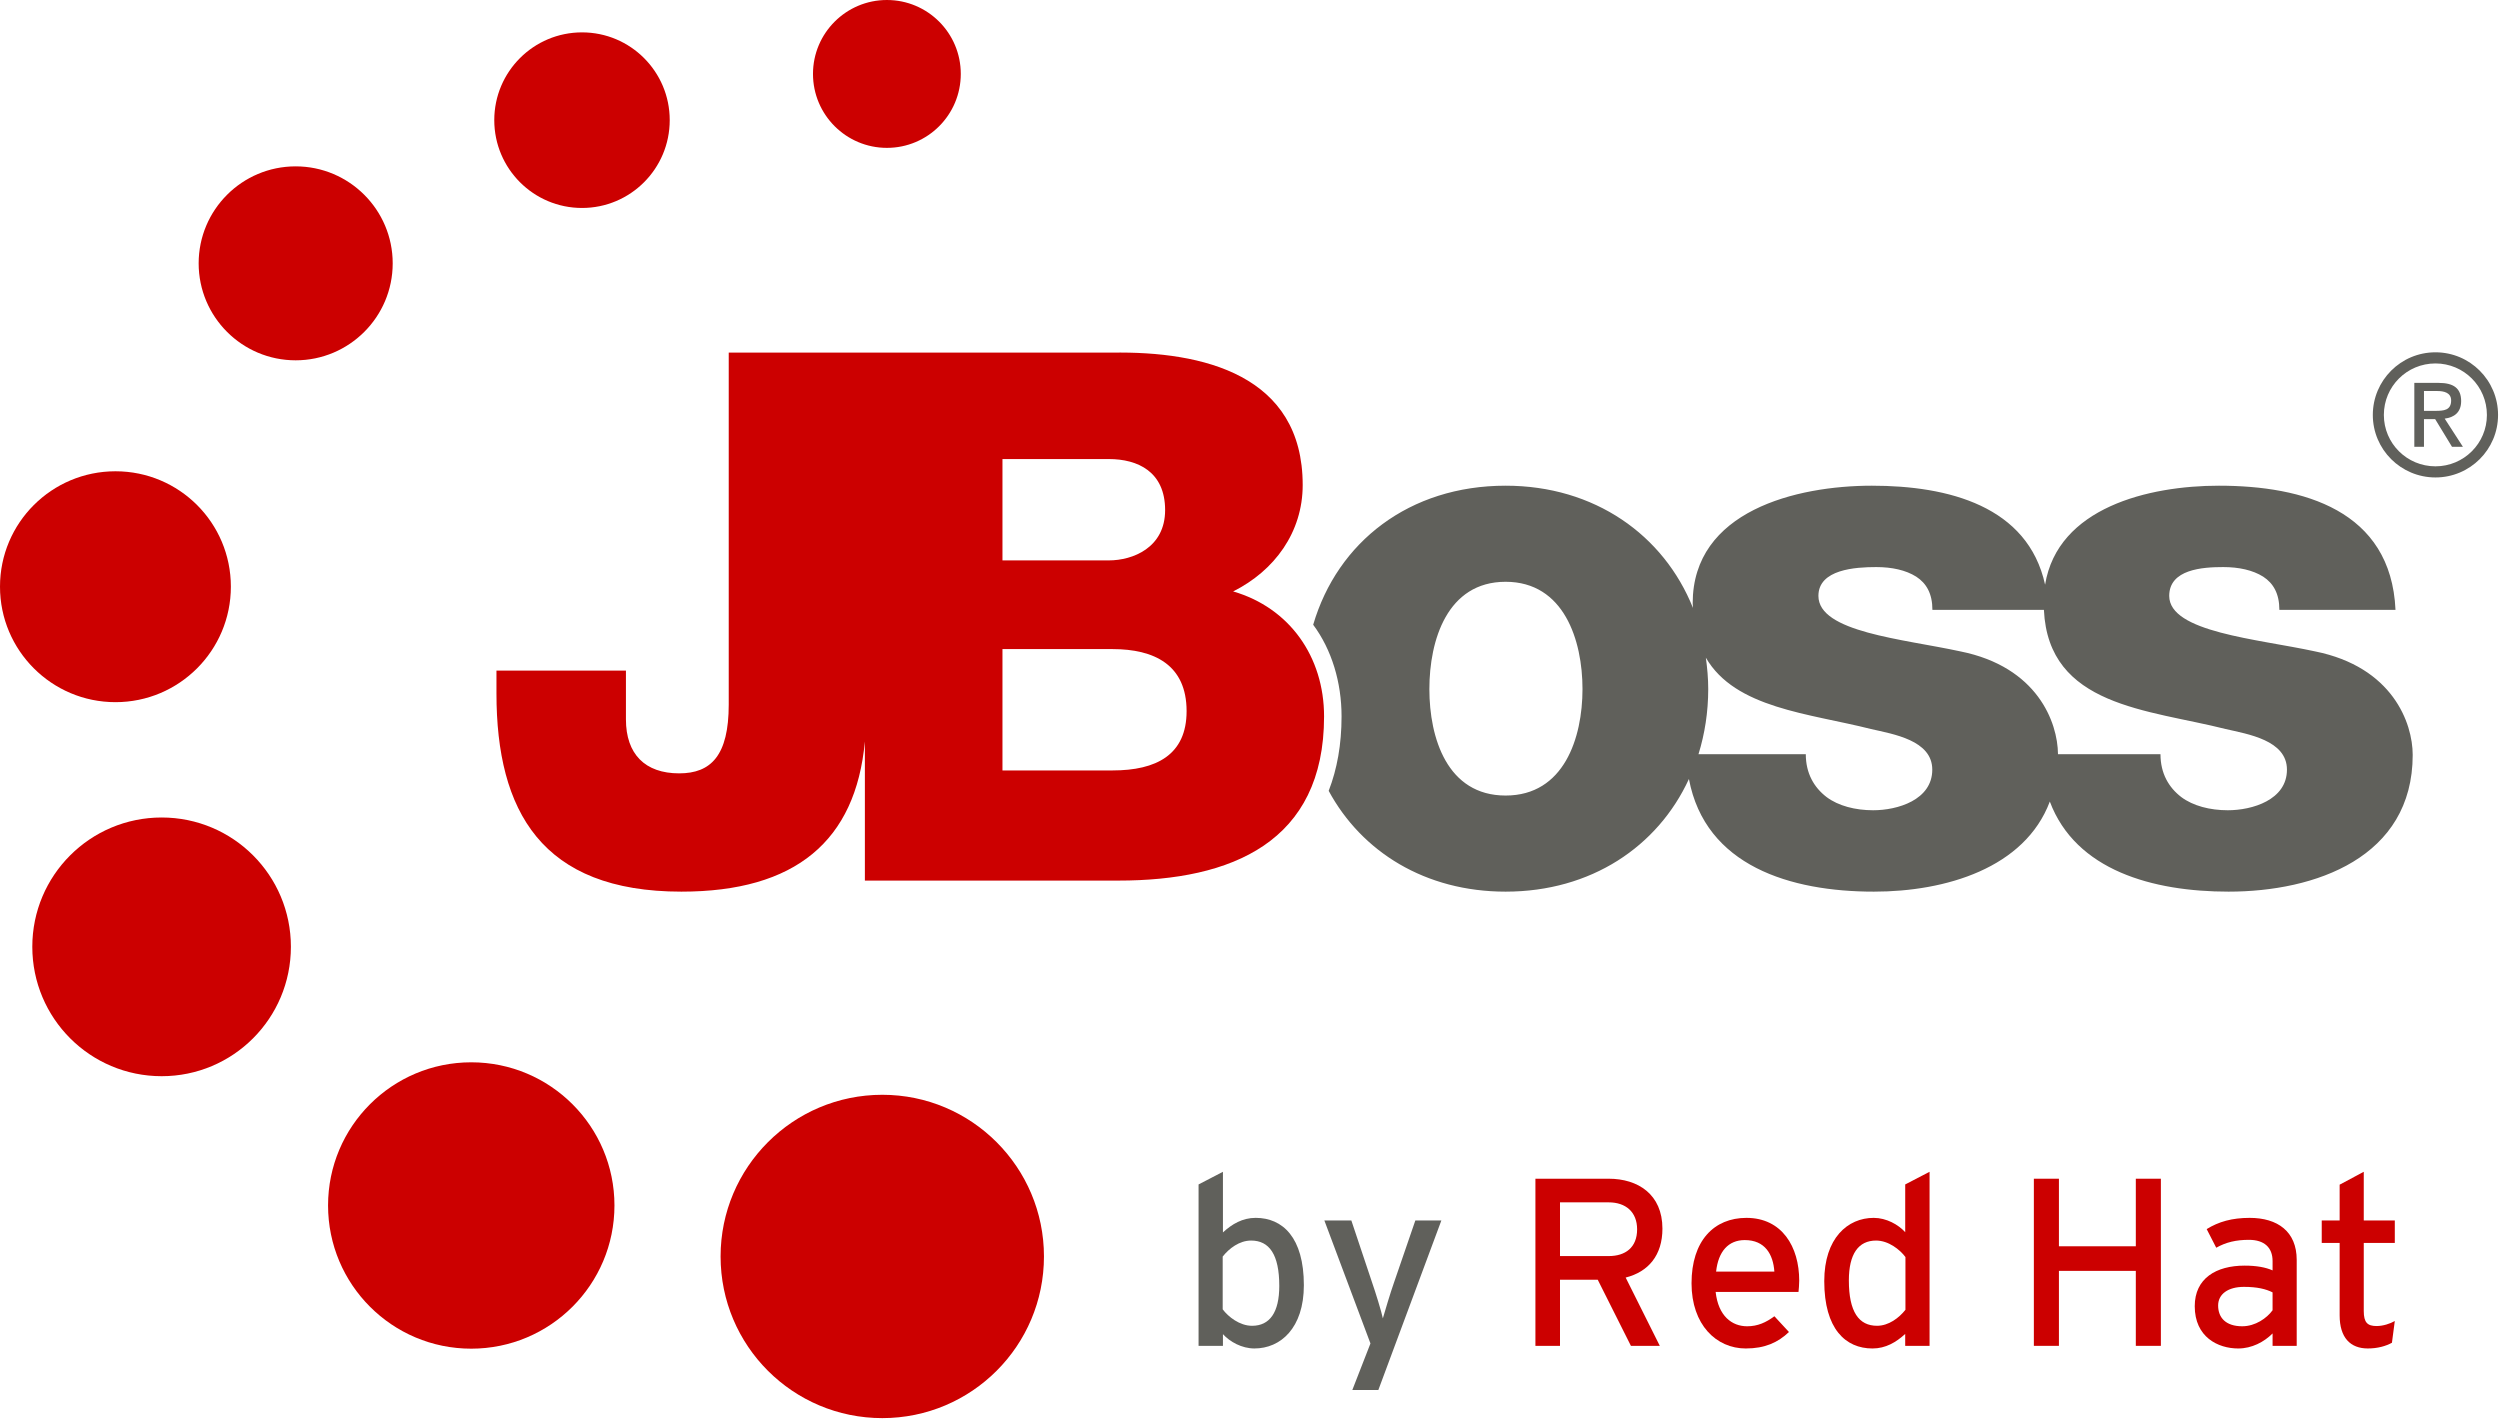
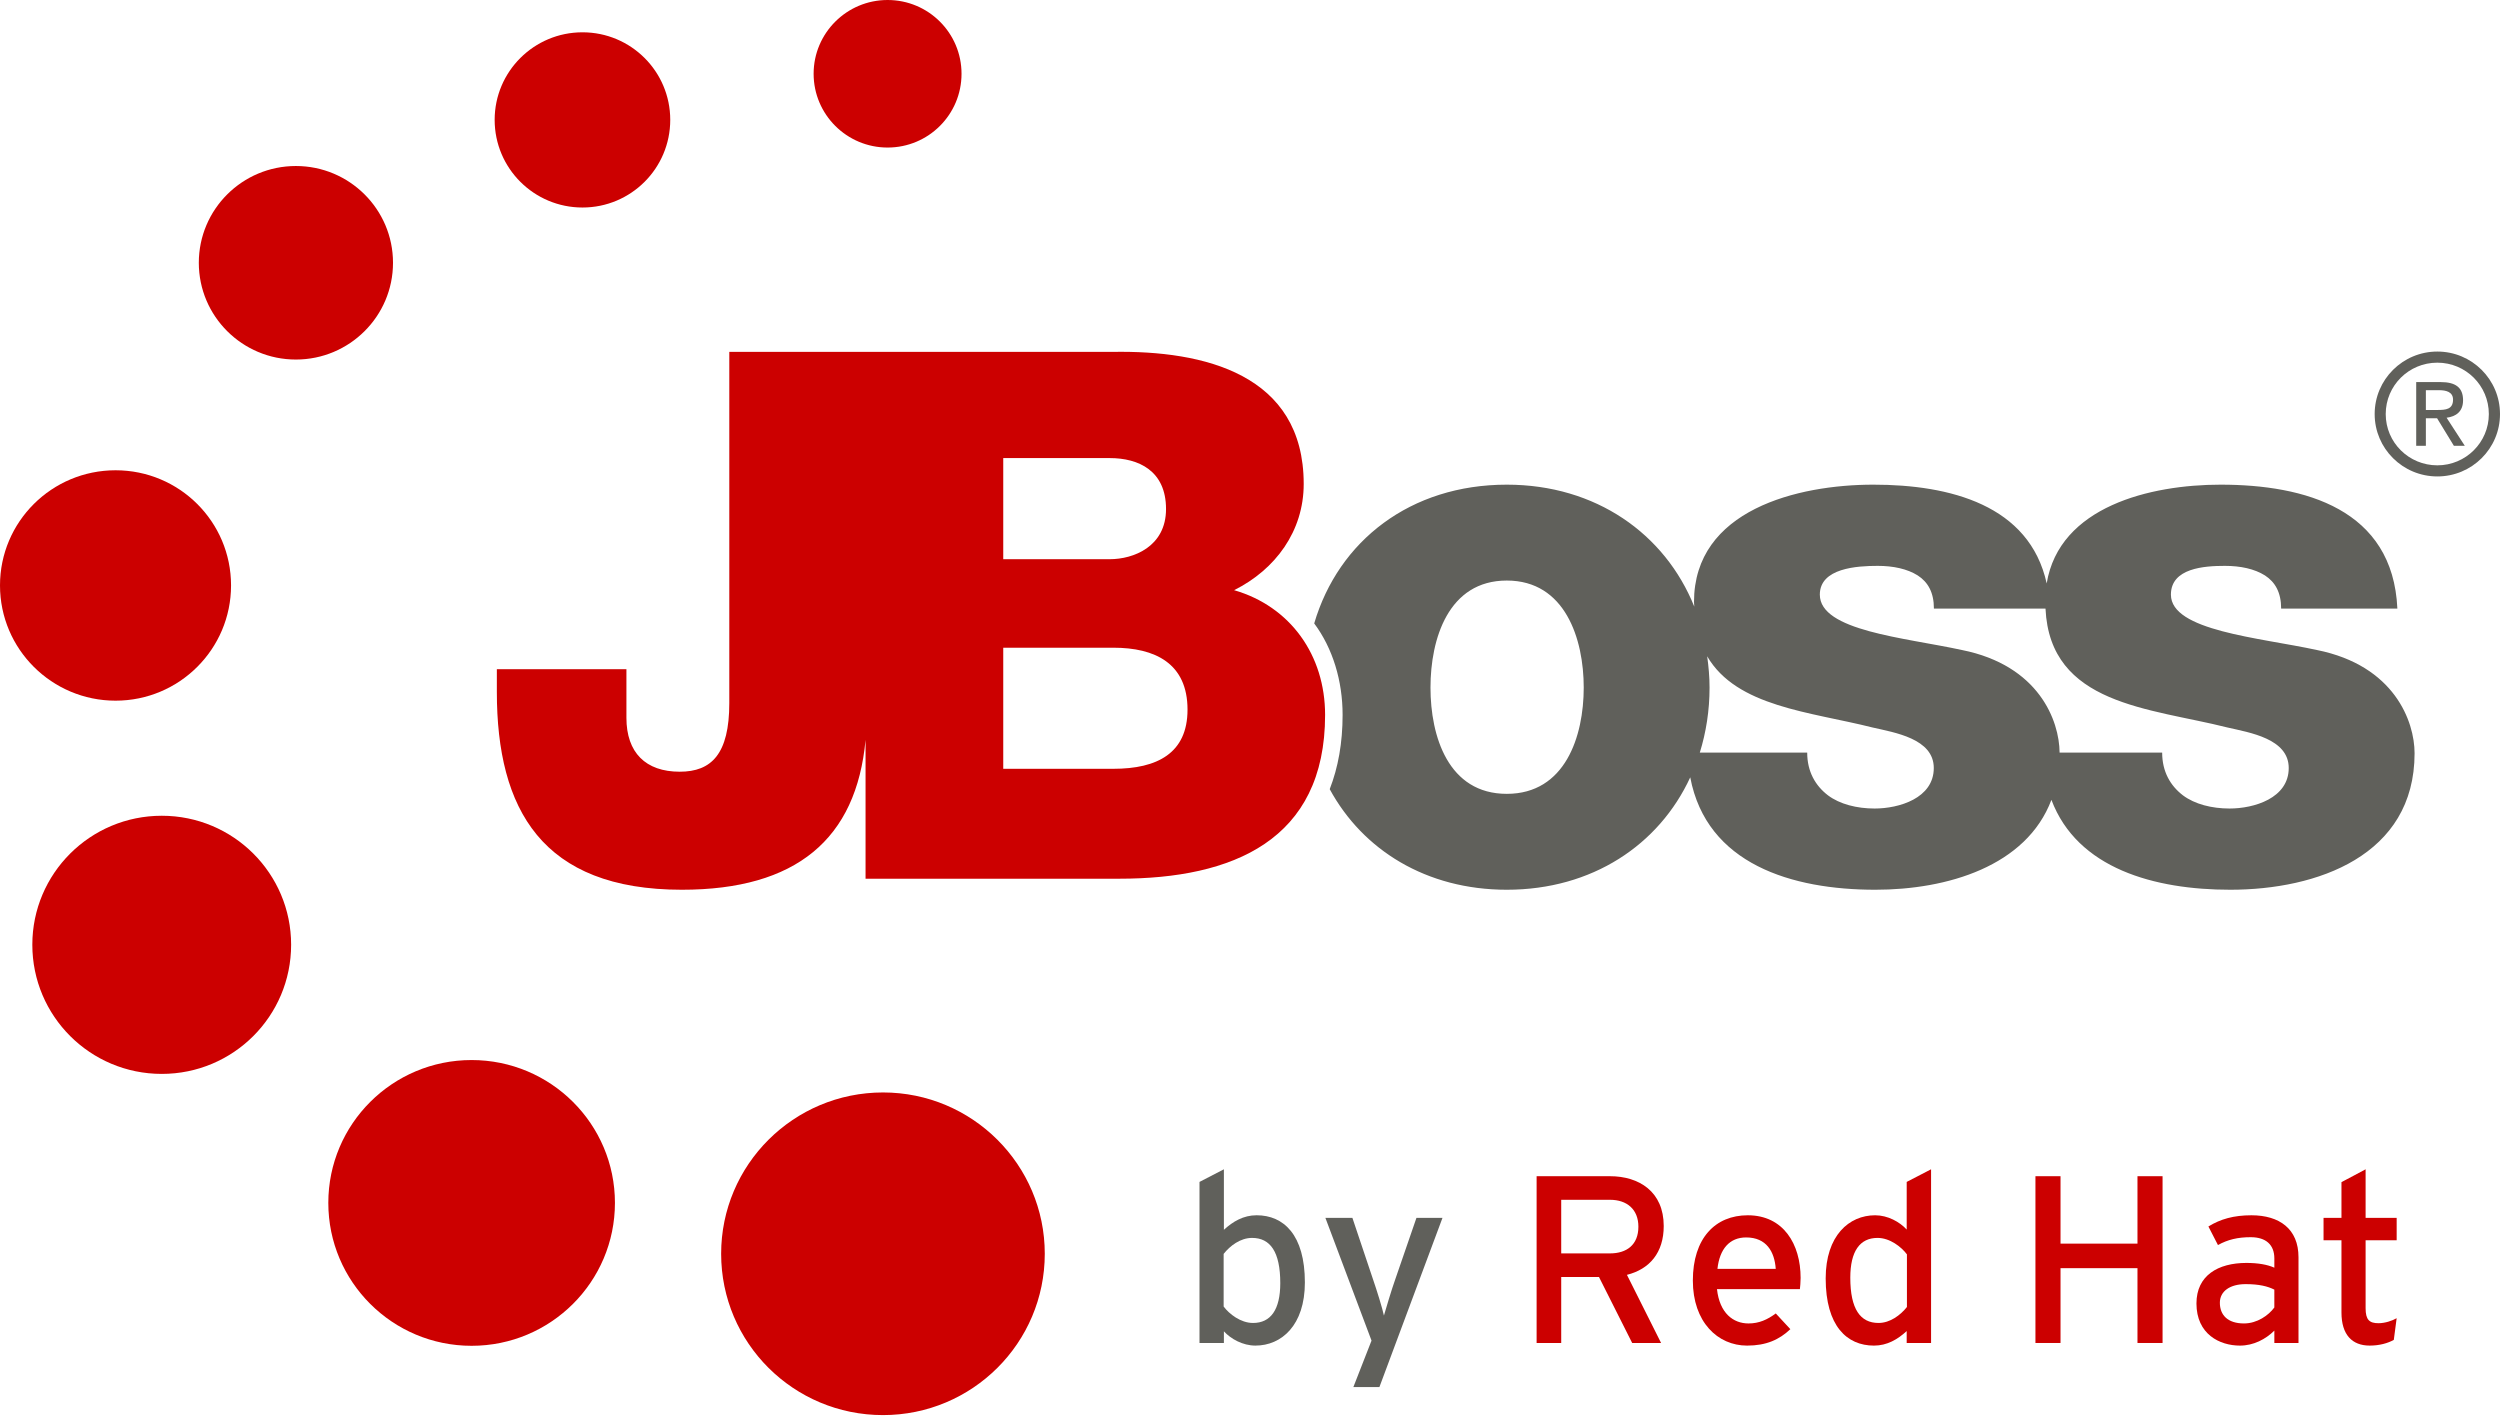
- <svg xmlns="http://www.w3.org/2000/svg" version="1.0" width="265" height="151" id="svg2898">
-   <defs id="defs21">
-     </defs>
-   <g id="g2622" transform="scale(1.228639,1.228639)">
+ <svg xmlns="http://www.w3.org/2000/svg" version="1.0" width="265" height="150" id="svg2898">
+   <defs id="defs21" />
+   <g transform="scale(1.229596,1.226021)" id="g2622">
    <g id="g2624">
-       <path id="path2626" d="m 140.253,110.221 2.945,5.891 -2.492,0 -2.863,-5.705 -3.255,0 0,5.705 -2.121,0 0,-14.419 6.323,0 c 2.514,0 4.635,1.339 4.635,4.306 0,2.306 -1.215,3.728 -3.172,4.222 z m -1.463,-6.489 -4.202,0 0,4.635 4.202,0 c 1.442,0 2.451,-0.741 2.451,-2.307 0,-1.504 -0.988,-2.328 -2.451,-2.328 z" style="fill:#cc0000" />
-       <path id="path2628" d="m 155.164,111.458 -7.148,0 c 0.227,2.08 1.401,2.966 2.72,2.966 0.906,0 1.627,-0.329 2.348,-0.865 l 1.257,1.359 c -0.947,0.906 -2.08,1.421 -3.729,1.421 -2.533,0 -4.676,-2.039 -4.676,-5.623 0,-3.667 1.937,-5.645 4.737,-5.645 3.069,0 4.553,2.492 4.553,5.418 0,0.39 -0.041,0.742 -0.062,0.969 z m -4.635,-4.471 c -1.422,0 -2.287,0.988 -2.473,2.719 l 5.026,0 c -0.102,-1.483 -0.802,-2.719 -2.553,-2.719 z" style="fill:#cc0000" />
-       <path id="path2630" d="m 164.37,116.112 0,-1.029 c -0.783,0.721 -1.689,1.256 -2.822,1.256 -2.328,0 -4.161,-1.688 -4.161,-5.809 0,-3.708 2.019,-5.459 4.264,-5.459 1.092,0 2.122,0.577 2.72,1.236 l 0,-4.12 2.101,-1.092 0,15.017 -2.102,0 z m 0.021,-7.662 c -0.474,-0.639 -1.463,-1.422 -2.534,-1.422 -1.524,0 -2.348,1.154 -2.348,3.44 0,2.719 0.865,3.913 2.431,3.913 1.009,0 1.895,-0.68 2.451,-1.379 l 0,-4.552 z" style="fill:#cc0000" />
-       <path id="path2632" d="m 184.266,116.112 0,-6.468 -6.634,0 0,6.468 -2.162,0 0,-14.419 2.162,0 0,5.829 6.634,0 0,-5.829 2.162,0 0,14.419 -2.162,0 z" style="fill:#cc0000" />
-       <path id="path2634" d="m 196.065,116.112 0,-1.07 c -0.741,0.741 -1.792,1.297 -2.966,1.297 -1.751,0 -3.749,-0.988 -3.749,-3.646 0,-2.41 1.854,-3.502 4.305,-3.502 1.01,0 1.813,0.144 2.41,0.412 l 0,-0.804 c 0,-1.174 -0.721,-1.833 -2.039,-1.833 -1.112,0 -1.978,0.206 -2.822,0.68 l -0.824,-1.606 c 1.03,-0.639 2.184,-0.969 3.708,-0.969 2.41,0 4.059,1.174 4.059,3.626 l 0,7.415 -2.082,0 0,0 z m 0,-4.613 c -0.576,-0.289 -1.318,-0.475 -2.472,-0.475 -1.359,0 -2.225,0.618 -2.225,1.607 0,1.07 0.68,1.792 2.08,1.792 1.134,0 2.122,-0.7 2.616,-1.38 l 0,-1.544 0.001,0 z" style="fill:#cc0000" />
-       <path id="path2636" d="m 206.363,115.844 c -0.516,0.289 -1.236,0.494 -2.081,0.494 -1.504,0 -2.431,-0.926 -2.431,-2.863 l 0,-6.241 -1.545,0 0,-1.937 1.545,0 0,-3.09 2.081,-1.112 0,4.202 2.678,0 0,1.937 -2.678,0 0,5.871 c 0,1.009 0.329,1.298 1.112,1.298 0.556,0 1.174,-0.206 1.565,-0.433 l -0.246,1.874 z" style="fill:#cc0000" />
+       <path d="m 140.253,110.221 2.945,5.891 -2.492,0 -2.863,-5.705 -3.255,0 0,5.705 -2.121,0 0,-14.419 6.323,0 c 2.514,0 4.635,1.339 4.635,4.306 0,2.306 -1.215,3.728 -3.172,4.222 z m -1.463,-6.489 -4.202,0 0,4.635 4.202,0 c 1.442,0 2.451,-0.741 2.451,-2.307 0,-1.504 -0.988,-2.328 -2.451,-2.328 z" id="path2626" style="fill:#cc0000" />
+       <path d="m 155.164,111.458 -7.148,0 c 0.227,2.08 1.401,2.966 2.72,2.966 0.906,0 1.627,-0.329 2.348,-0.865 l 1.257,1.359 c -0.947,0.906 -2.08,1.421 -3.729,1.421 -2.533,0 -4.676,-2.039 -4.676,-5.623 0,-3.667 1.937,-5.645 4.737,-5.645 3.069,0 4.553,2.492 4.553,5.418 0,0.39 -0.041,0.742 -0.062,0.969 z m -4.635,-4.471 c -1.422,0 -2.287,0.988 -2.473,2.719 l 5.026,0 c -0.102,-1.483 -0.802,-2.719 -2.553,-2.719 z" id="path2628" style="fill:#cc0000" />
+       <path d="m 164.37,116.112 0,-1.029 c -0.783,0.721 -1.689,1.256 -2.822,1.256 -2.328,0 -4.161,-1.688 -4.161,-5.809 0,-3.708 2.019,-5.459 4.264,-5.459 1.092,0 2.122,0.577 2.72,1.236 l 0,-4.12 2.101,-1.092 0,15.017 -2.102,0 z m 0.021,-7.662 c -0.474,-0.639 -1.463,-1.422 -2.534,-1.422 -1.524,0 -2.348,1.154 -2.348,3.44 0,2.719 0.865,3.913 2.431,3.913 1.009,0 1.895,-0.68 2.451,-1.379 l 0,-4.552 z" id="path2630" style="fill:#cc0000" />
+       <path d="m 184.266,116.112 0,-6.468 -6.634,0 0,6.468 -2.162,0 0,-14.419 2.162,0 0,5.829 6.634,0 0,-5.829 2.162,0 0,14.419 -2.162,0 z" id="path2632" style="fill:#cc0000" />
+       <path d="m 196.065,116.112 0,-1.07 c -0.741,0.741 -1.792,1.297 -2.966,1.297 -1.751,0 -3.749,-0.988 -3.749,-3.646 0,-2.41 1.854,-3.502 4.305,-3.502 1.01,0 1.813,0.144 2.41,0.412 l 0,-0.804 c 0,-1.174 -0.721,-1.833 -2.039,-1.833 -1.112,0 -1.978,0.206 -2.822,0.68 l -0.824,-1.606 c 1.03,-0.639 2.184,-0.969 3.708,-0.969 2.41,0 4.059,1.174 4.059,3.626 l 0,7.415 -2.082,0 0,0 z m 0,-4.613 c -0.576,-0.289 -1.318,-0.475 -2.472,-0.475 -1.359,0 -2.225,0.618 -2.225,1.607 0,1.07 0.68,1.792 2.08,1.792 1.134,0 2.122,-0.7 2.616,-1.38 l 0,-1.544 0.001,0 z" id="path2634" style="fill:#cc0000" />
+       <path d="m 206.363,115.844 c -0.516,0.289 -1.236,0.494 -2.081,0.494 -1.504,0 -2.431,-0.926 -2.431,-2.863 l 0,-6.241 -1.545,0 0,-1.937 1.545,0 0,-3.09 2.081,-1.112 0,4.202 2.678,0 0,1.937 -2.678,0 0,5.871 c 0,1.009 0.329,1.298 1.112,1.298 0.556,0 1.174,-0.206 1.565,-0.433 l -0.246,1.874 z" id="path2636" style="fill:#cc0000" />
    </g>
    <g id="g2638">
-       <path id="path2640" d="m 106.389,51.025 c 3.57,-1.787 6,-5.101 6,-9.181 0,-9.509 -8.614,-11.555 -16.465,-11.421 l -21.186,0 -0.121,0 -11.746,0 0,30.362 c 0,4.409 -1.537,5.936 -4.274,5.936 -2.941,0 -4.595,-1.654 -4.595,-4.658 l 0,-4.205 -11.17,0 0,1.969 c 0,10.154 3.892,17.099 15.952,17.099 9.837,0 15.038,-4.356 15.833,-12.958 l 0,12.004 21.879,0 c 9.761,0 17.737,-3.315 17.737,-14.161 0,-5.165 -2.991,-9.376 -7.844,-10.786 z m -19.902,-11.42 9.181,0 c 2.493,0 4.852,1.092 4.852,4.405 0,3.253 -2.806,4.338 -4.852,4.338 l -9.181,0 0,-8.743 z m 9.502,26.864 -9.502,0 0,-10.469 9.502,0 c 3.576,0 6.384,1.345 6.384,5.355 0,3.77 -2.617,5.114 -6.384,5.114 z" style="fill:#cc0000" />
-       <path id="path2642" d="m 90.067,108.399 c 0,-7.695 -6.245,-13.947 -13.944,-13.947 -7.714,0 -13.955,6.252 -13.955,13.947 0,7.709 6.241,13.948 13.955,13.948 7.699,0 13.944,-6.239 13.944,-13.948 z" style="fill:#cc0000" />
-       <path id="path2644" d="m 53.012,103.999 c 0,-6.818 -5.533,-12.349 -12.357,-12.349 -6.823,0 -12.352,5.53 -12.352,12.349 0,6.824 5.528,12.357 12.352,12.357 6.824,0 12.357,-5.533 12.357,-12.357 z" style="fill:#cc0000" />
-       <path id="path2646" d="m 25.097,81.68 c 0,-6.157 -4.984,-11.151 -11.15,-11.151 -6.168,0 -11.16,4.994 -11.16,11.151 0,6.174 4.992,11.168 11.16,11.168 6.165,0 11.15,-4.994 11.15,-11.168 z" style="fill:#cc0000" />
-       <path id="path2648" d="m 19.918,50.615 c 0,-5.506 -4.455,-9.956 -9.955,-9.956 -5.499,0 -9.963,4.449 -9.963,9.956 0,5.5 4.464,9.964 9.963,9.964 5.5,0 9.955,-4.465 9.955,-9.964 z" style="fill:#cc0000" />
-       <path id="path2650" d="m 33.88,22.719 c 0,-4.619 -3.756,-8.366 -8.372,-8.366 -4.619,0 -8.369,3.747 -8.369,8.366 0,4.623 3.75,8.367 8.369,8.367 4.616,0 8.372,-3.744 8.372,-8.367 z" style="fill:#cc0000" />
-       <path id="path2652" d="m 57.78,10.364 c 0,-4.18 -3.385,-7.571 -7.566,-7.571 -4.18,0 -7.571,3.391 -7.571,7.571 0,4.187 3.392,7.578 7.571,7.578 4.182,0 7.566,-3.391 7.566,-7.578 z" style="fill:#cc0000" />
-       <path id="path2654" d="M 82.891,6.377 C 82.891,2.855 80.042,0 76.517,0 73.001,0 70.14,2.855 70.14,6.377 c 0,3.526 2.861,6.38 6.377,6.38 3.525,0 6.374,-2.854 6.374,-6.38 z" style="fill:#cc0000" />
+       <path d="m 106.389,51.025 c 3.57,-1.787 6,-5.101 6,-9.181 0,-9.509 -8.614,-11.555 -16.465,-11.421 l -21.186,0 -0.121,0 -11.746,0 0,30.362 c 0,4.409 -1.537,5.936 -4.274,5.936 -2.941,0 -4.595,-1.654 -4.595,-4.658 l 0,-4.205 -11.17,0 0,1.969 c 0,10.154 3.892,17.099 15.952,17.099 9.837,0 15.038,-4.356 15.833,-12.958 l 0,12.004 21.879,0 c 9.761,0 17.737,-3.315 17.737,-14.161 0,-5.165 -2.991,-9.376 -7.844,-10.786 z m -19.902,-11.42 9.181,0 c 2.493,0 4.852,1.092 4.852,4.405 0,3.253 -2.806,4.338 -4.852,4.338 l -9.181,0 0,-8.743 z m 9.502,26.864 -9.502,0 0,-10.469 9.502,0 c 3.576,0 6.384,1.345 6.384,5.355 0,3.77 -2.617,5.114 -6.384,5.114 z" id="path2640" style="fill:#cc0000" />
+       <path d="m 90.067,108.399 c 0,-7.695 -6.245,-13.947 -13.944,-13.947 -7.714,0 -13.955,6.252 -13.955,13.947 0,7.709 6.241,13.948 13.955,13.948 7.699,0 13.944,-6.239 13.944,-13.948 z" id="path2642" style="fill:#cc0000" />
+       <path d="m 53.012,103.999 c 0,-6.818 -5.533,-12.349 -12.357,-12.349 -6.823,0 -12.352,5.53 -12.352,12.349 0,6.824 5.528,12.357 12.352,12.357 6.824,0 12.357,-5.533 12.357,-12.357 z" id="path2644" style="fill:#cc0000" />
+       <path d="m 25.097,81.68 c 0,-6.157 -4.984,-11.151 -11.15,-11.151 -6.168,0 -11.16,4.994 -11.16,11.151 0,6.174 4.992,11.168 11.16,11.168 6.165,0 11.15,-4.994 11.15,-11.168 z" id="path2646" style="fill:#cc0000" />
+       <path d="m 19.918,50.615 c 0,-5.506 -4.455,-9.956 -9.955,-9.956 -5.499,0 -9.963,4.449 -9.963,9.956 0,5.5 4.464,9.964 9.963,9.964 5.5,0 9.955,-4.465 9.955,-9.964 z" id="path2648" style="fill:#cc0000" />
+       <path d="m 33.88,22.719 c 0,-4.619 -3.756,-8.366 -8.372,-8.366 -4.619,0 -8.369,3.747 -8.369,8.366 0,4.623 3.75,8.367 8.369,8.367 4.616,0 8.372,-3.744 8.372,-8.367 z" id="path2650" style="fill:#cc0000" />
+       <path d="m 57.78,10.364 c 0,-4.18 -3.385,-7.571 -7.566,-7.571 -4.18,0 -7.571,3.391 -7.571,7.571 0,4.187 3.392,7.578 7.571,7.578 4.182,0 7.566,-3.391 7.566,-7.578 z" id="path2652" style="fill:#cc0000" />
+       <path d="M 82.891,6.377 C 82.891,2.855 80.042,0 76.517,0 73.001,0 70.14,2.855 70.14,6.377 c 0,3.526 2.861,6.38 6.377,6.38 3.525,0 6.374,-2.854 6.374,-6.38 z" id="path2654" style="fill:#cc0000" />
    </g>
    <g id="g2656">
      <g id="g2658">
-         <path id="path2660" d="m 161.415,62.895 c -5.338,-1.352 -11.706,-1.777 -14.243,-6.153 0.121,0.882 0.204,1.78 0.204,2.706 0,1.985 -0.299,3.867 -0.84,5.619 l 9.258,0 c 0,1.654 0.71,2.866 1.788,3.695 1.022,0.77 2.494,1.142 4.022,1.142 2.097,0 5.102,-0.884 5.102,-3.504 0,-2.545 -3.385,-3.064 -5.291,-3.505 z" style="fill:none" />
-         <path id="path2662" d="m 129.896,50.193 c -5.045,0 -6.578,5.051 -6.578,9.255 0,4.217 1.533,9.187 6.578,9.187 5.039,0 6.633,-4.97 6.633,-9.187 -0.001,-4.204 -1.594,-9.255 -6.633,-9.255 z" style="fill:none" />
-         <path id="path2664" d="M 192.015,62.895 C 185.337,61.204 176.724,60.97 176.338,52.616 l -9.62,0 c 0,-1.396 -0.512,-2.29 -1.396,-2.866 -0.903,-0.569 -2.107,-0.827 -3.447,-0.827 -1.781,0 -4.992,0.188 -4.992,2.487 0,3.132 7.273,3.705 12.247,4.787 6.649,1.335 8.399,6.118 8.423,8.869 l 8.842,0 c 0,1.654 0.71,2.866 1.788,3.695 1.023,0.77 2.494,1.142 4.021,1.142 2.097,0 5.103,-0.884 5.103,-3.504 -10e-4,-2.544 -3.385,-3.063 -5.292,-3.504 z" style="fill:none" />
-         <path id="path2666" d="m 199.729,56.198 c -4.975,-1.082 -12.581,-1.654 -12.581,-4.787 0,-2.3 2.879,-2.487 4.66,-2.487 1.339,0 2.544,0.258 3.447,0.827 0.884,0.576 1.396,1.47 1.396,2.866 l 10.019,0 c -0.385,-8.606 -7.98,-10.714 -15.239,-10.714 -6.048,0 -13.905,1.882 -14.992,8.54 -1.485,-6.781 -8.344,-8.54 -14.943,-8.54 -6.51,0 -15.461,2.172 -15.461,10.146 0,0.141 0.021,0.261 0.024,0.398 -2.525,-6.296 -8.49,-10.544 -16.163,-10.544 -8.299,0 -14.504,4.847 -16.602,11.996 1.604,2.158 2.448,4.973 2.448,7.912 0,2.413 -0.384,4.549 -1.111,6.419 2.853,5.273 8.343,8.696 15.265,8.696 7.354,0 13.123,-3.872 15.815,-9.719 1.414,7.509 8.762,9.719 15.957,9.719 6.187,0 13.02,-2.027 15.179,-7.772 2.235,5.949 8.89,7.772 15.421,7.772 7.462,0 15.886,-2.931 15.886,-11.801 -0.001,-2.742 -1.731,-7.583 -8.425,-8.927 z m -69.833,12.437 c -5.045,0 -6.578,-4.97 -6.578,-9.187 0,-4.205 1.533,-9.255 6.578,-9.255 5.039,0 6.633,5.051 6.633,9.255 -0.001,4.218 -1.594,9.187 -6.633,9.187 z m 31.708,1.269 c -1.528,0 -3,-0.372 -4.022,-1.142 -1.078,-0.829 -1.788,-2.041 -1.788,-3.695 l -9.258,0 c 0.541,-1.752 0.84,-3.634 0.84,-5.619 0,-0.926 -0.083,-1.824 -0.204,-2.706 2.537,4.375 8.905,4.801 14.243,6.153 1.906,0.441 5.291,0.96 5.291,3.505 0,2.62 -3.005,3.504 -5.102,3.504 z m 30.599,0 c -1.527,0 -2.998,-0.372 -4.021,-1.142 -1.078,-0.829 -1.788,-2.041 -1.788,-3.695 l -8.842,0 c -0.023,-2.751 -1.773,-7.534 -8.423,-8.869 -4.974,-1.082 -12.247,-1.654 -12.247,-4.787 0,-2.3 3.211,-2.487 4.992,-2.487 1.34,0 2.544,0.258 3.447,0.827 0.885,0.576 1.396,1.47 1.396,2.866 l 9.62,0 c 0.386,8.354 8.999,8.587 15.677,10.279 1.907,0.441 5.291,0.96 5.291,3.505 0.001,2.619 -3.005,3.503 -5.102,3.503 z" style="fill:#60605b" />
+         <path d="m 161.415,62.895 c -5.338,-1.352 -11.706,-1.777 -14.243,-6.153 0.121,0.882 0.204,1.78 0.204,2.706 0,1.985 -0.299,3.867 -0.84,5.619 l 9.258,0 c 0,1.654 0.71,2.866 1.788,3.695 1.022,0.77 2.494,1.142 4.022,1.142 2.097,0 5.102,-0.884 5.102,-3.504 0,-2.545 -3.385,-3.064 -5.291,-3.505 z" id="path2660" style="fill:none" />
+         <path d="m 129.896,50.193 c -5.045,0 -6.578,5.051 -6.578,9.255 0,4.217 1.533,9.187 6.578,9.187 5.039,0 6.633,-4.97 6.633,-9.187 -0.001,-4.204 -1.594,-9.255 -6.633,-9.255 z" id="path2662" style="fill:none" />
+         <path d="M 192.015,62.895 C 185.337,61.204 176.724,60.97 176.338,52.616 l -9.62,0 c 0,-1.396 -0.512,-2.29 -1.396,-2.866 -0.903,-0.569 -2.107,-0.827 -3.447,-0.827 -1.781,0 -4.992,0.188 -4.992,2.487 0,3.132 7.273,3.705 12.247,4.787 6.649,1.335 8.399,6.118 8.423,8.869 l 8.842,0 c 0,1.654 0.71,2.866 1.788,3.695 1.023,0.77 2.494,1.142 4.021,1.142 2.097,0 5.103,-0.884 5.103,-3.504 -10e-4,-2.544 -3.385,-3.063 -5.292,-3.504 z" id="path2664" style="fill:none" />
+         <path d="m 199.729,56.198 c -4.975,-1.082 -12.581,-1.654 -12.581,-4.787 0,-2.3 2.879,-2.487 4.66,-2.487 1.339,0 2.544,0.258 3.447,0.827 0.884,0.576 1.396,1.47 1.396,2.866 l 10.019,0 c -0.385,-8.606 -7.98,-10.714 -15.239,-10.714 -6.048,0 -13.905,1.882 -14.992,8.54 -1.485,-6.781 -8.344,-8.54 -14.943,-8.54 -6.51,0 -15.461,2.172 -15.461,10.146 0,0.141 0.021,0.261 0.024,0.398 -2.525,-6.296 -8.49,-10.544 -16.163,-10.544 -8.299,0 -14.504,4.847 -16.602,11.996 1.604,2.158 2.448,4.973 2.448,7.912 0,2.413 -0.384,4.549 -1.111,6.419 2.853,5.273 8.343,8.696 15.265,8.696 7.354,0 13.123,-3.872 15.815,-9.719 1.414,7.509 8.762,9.719 15.957,9.719 6.187,0 13.02,-2.027 15.179,-7.772 2.235,5.949 8.89,7.772 15.421,7.772 7.462,0 15.886,-2.931 15.886,-11.801 -0.001,-2.742 -1.731,-7.583 -8.425,-8.927 z m -69.833,12.437 c -5.045,0 -6.578,-4.97 -6.578,-9.187 0,-4.205 1.533,-9.255 6.578,-9.255 5.039,0 6.633,5.051 6.633,9.255 -0.001,4.218 -1.594,9.187 -6.633,9.187 z m 31.708,1.269 c -1.528,0 -3,-0.372 -4.022,-1.142 -1.078,-0.829 -1.788,-2.041 -1.788,-3.695 l -9.258,0 c 0.541,-1.752 0.84,-3.634 0.84,-5.619 0,-0.926 -0.083,-1.824 -0.204,-2.706 2.537,4.375 8.905,4.801 14.243,6.153 1.906,0.441 5.291,0.96 5.291,3.505 0,2.62 -3.005,3.504 -5.102,3.504 z m 30.599,0 c -1.527,0 -2.998,-0.372 -4.021,-1.142 -1.078,-0.829 -1.788,-2.041 -1.788,-3.695 l -8.842,0 c -0.023,-2.751 -1.773,-7.534 -8.423,-8.869 -4.974,-1.082 -12.247,-1.654 -12.247,-4.787 0,-2.3 3.211,-2.487 4.992,-2.487 1.34,0 2.544,0.258 3.447,0.827 0.885,0.576 1.396,1.47 1.396,2.866 l 9.62,0 c 0.386,8.354 8.999,8.587 15.677,10.279 1.907,0.441 5.291,0.96 5.291,3.505 0.001,2.619 -3.005,3.503 -5.102,3.503 z" id="path2666" style="fill:#60605b" />
      </g>
-       <path id="path2668" d="m 209.127,36.16 0.965,0 1.452,2.386 0.941,0 -1.571,-2.43 c 0.807,-0.102 1.42,-0.53 1.42,-1.509 0,-1.099 -0.638,-1.573 -1.938,-1.573 l -2.102,0 0,5.512 0.833,0 0,-2.386 z m 0,-0.714 0,-1.711 1.143,0 c 0.567,0 1.2,0.132 1.2,0.815 0,0.847 -0.633,0.896 -1.339,0.896 l -1.004,0 z" style="fill:#60605b" />
-       <path id="path2670" d="m 215.518,35.8 c 0,2.98 -2.42,5.392 -5.399,5.392 -2.986,0 -5.406,-2.412 -5.406,-5.392 0,-2.987 2.42,-5.405 5.406,-5.405 2.979,0.001 5.399,2.418 5.399,5.405 z m -5.4,-4.444 c -2.464,0 -4.452,1.982 -4.452,4.444 0,2.451 1.988,4.432 4.452,4.432 2.45,0 4.438,-1.981 4.438,-4.432 10e-4,-2.462 -1.988,-4.444 -4.438,-4.444 z" style="fill:#60605b" />
+       <path d="m 209.127,36.16 0.965,0 1.452,2.386 0.941,0 -1.571,-2.43 c 0.807,-0.102 1.42,-0.53 1.42,-1.509 0,-1.099 -0.638,-1.573 -1.938,-1.573 l -2.102,0 0,5.512 0.833,0 0,-2.386 z m 0,-0.714 0,-1.711 1.143,0 c 0.567,0 1.2,0.132 1.2,0.815 0,0.847 -0.633,0.896 -1.339,0.896 l -1.004,0 z" id="path2668" style="fill:#60605b" />
+       <path d="m 215.518,35.8 c 0,2.98 -2.42,5.392 -5.399,5.392 -2.986,0 -5.406,-2.412 -5.406,-5.392 0,-2.987 2.42,-5.405 5.406,-5.405 2.979,0.001 5.399,2.418 5.399,5.405 z m -5.4,-4.444 c -2.464,0 -4.452,1.982 -4.452,4.444 0,2.451 1.988,4.432 4.452,4.432 2.45,0 4.438,-1.981 4.438,-4.432 10e-4,-2.462 -1.988,-4.444 -4.438,-4.444 z" id="path2670" style="fill:#60605b" />
    </g>
    <g id="g2672">
-       <path id="path2674" d="m 108.227,116.338 c -1.092,0 -2.122,-0.576 -2.719,-1.235 l 0,1.009 -2.102,0 0,-13.925 2.102,-1.092 0,5.232 c 0.782,-0.722 1.688,-1.257 2.822,-1.257 2.327,0 4.16,1.689 4.16,5.809 0,3.709 -2.018,5.459 -4.263,5.459 z m -0.289,-9.31 c -1.01,0 -1.896,0.68 -2.451,1.381 l 0,4.552 c 0.474,0.639 1.462,1.421 2.533,1.421 1.524,0 2.349,-1.152 2.349,-3.439 0,-2.72 -0.865,-3.915 -2.431,-3.915 z" style="fill:#60605b" />
-       <path id="path2676" d="m 118.915,119.923 -2.245,0 1.565,-4.017 -3.976,-10.609 2.328,0 1.771,5.295 c 0.329,0.947 0.824,2.554 0.947,3.15 0.186,-0.638 0.639,-2.183 0.968,-3.109 l 1.834,-5.336 2.245,0 -5.437,14.626 z" style="fill:#60605b" />
+       <path d="m 108.227,116.338 c -1.092,0 -2.122,-0.576 -2.719,-1.235 l 0,1.009 -2.102,0 0,-13.925 2.102,-1.092 0,5.232 c 0.782,-0.722 1.688,-1.257 2.822,-1.257 2.327,0 4.16,1.689 4.16,5.809 0,3.709 -2.018,5.459 -4.263,5.459 z m -0.289,-9.31 c -1.01,0 -1.896,0.68 -2.451,1.381 l 0,4.552 c 0.474,0.639 1.462,1.421 2.533,1.421 1.524,0 2.349,-1.152 2.349,-3.439 0,-2.72 -0.865,-3.915 -2.431,-3.915 z" id="path2674" style="fill:#60605b" />
+       <path d="m 118.915,119.923 -2.245,0 1.565,-4.017 -3.976,-10.609 2.328,0 1.771,5.295 c 0.329,0.947 0.824,2.554 0.947,3.15 0.186,-0.638 0.639,-2.183 0.968,-3.109 l 1.834,-5.336 2.245,0 -5.437,14.626 z" id="path2676" style="fill:#60605b" />
    </g>
  </g>
</svg>
